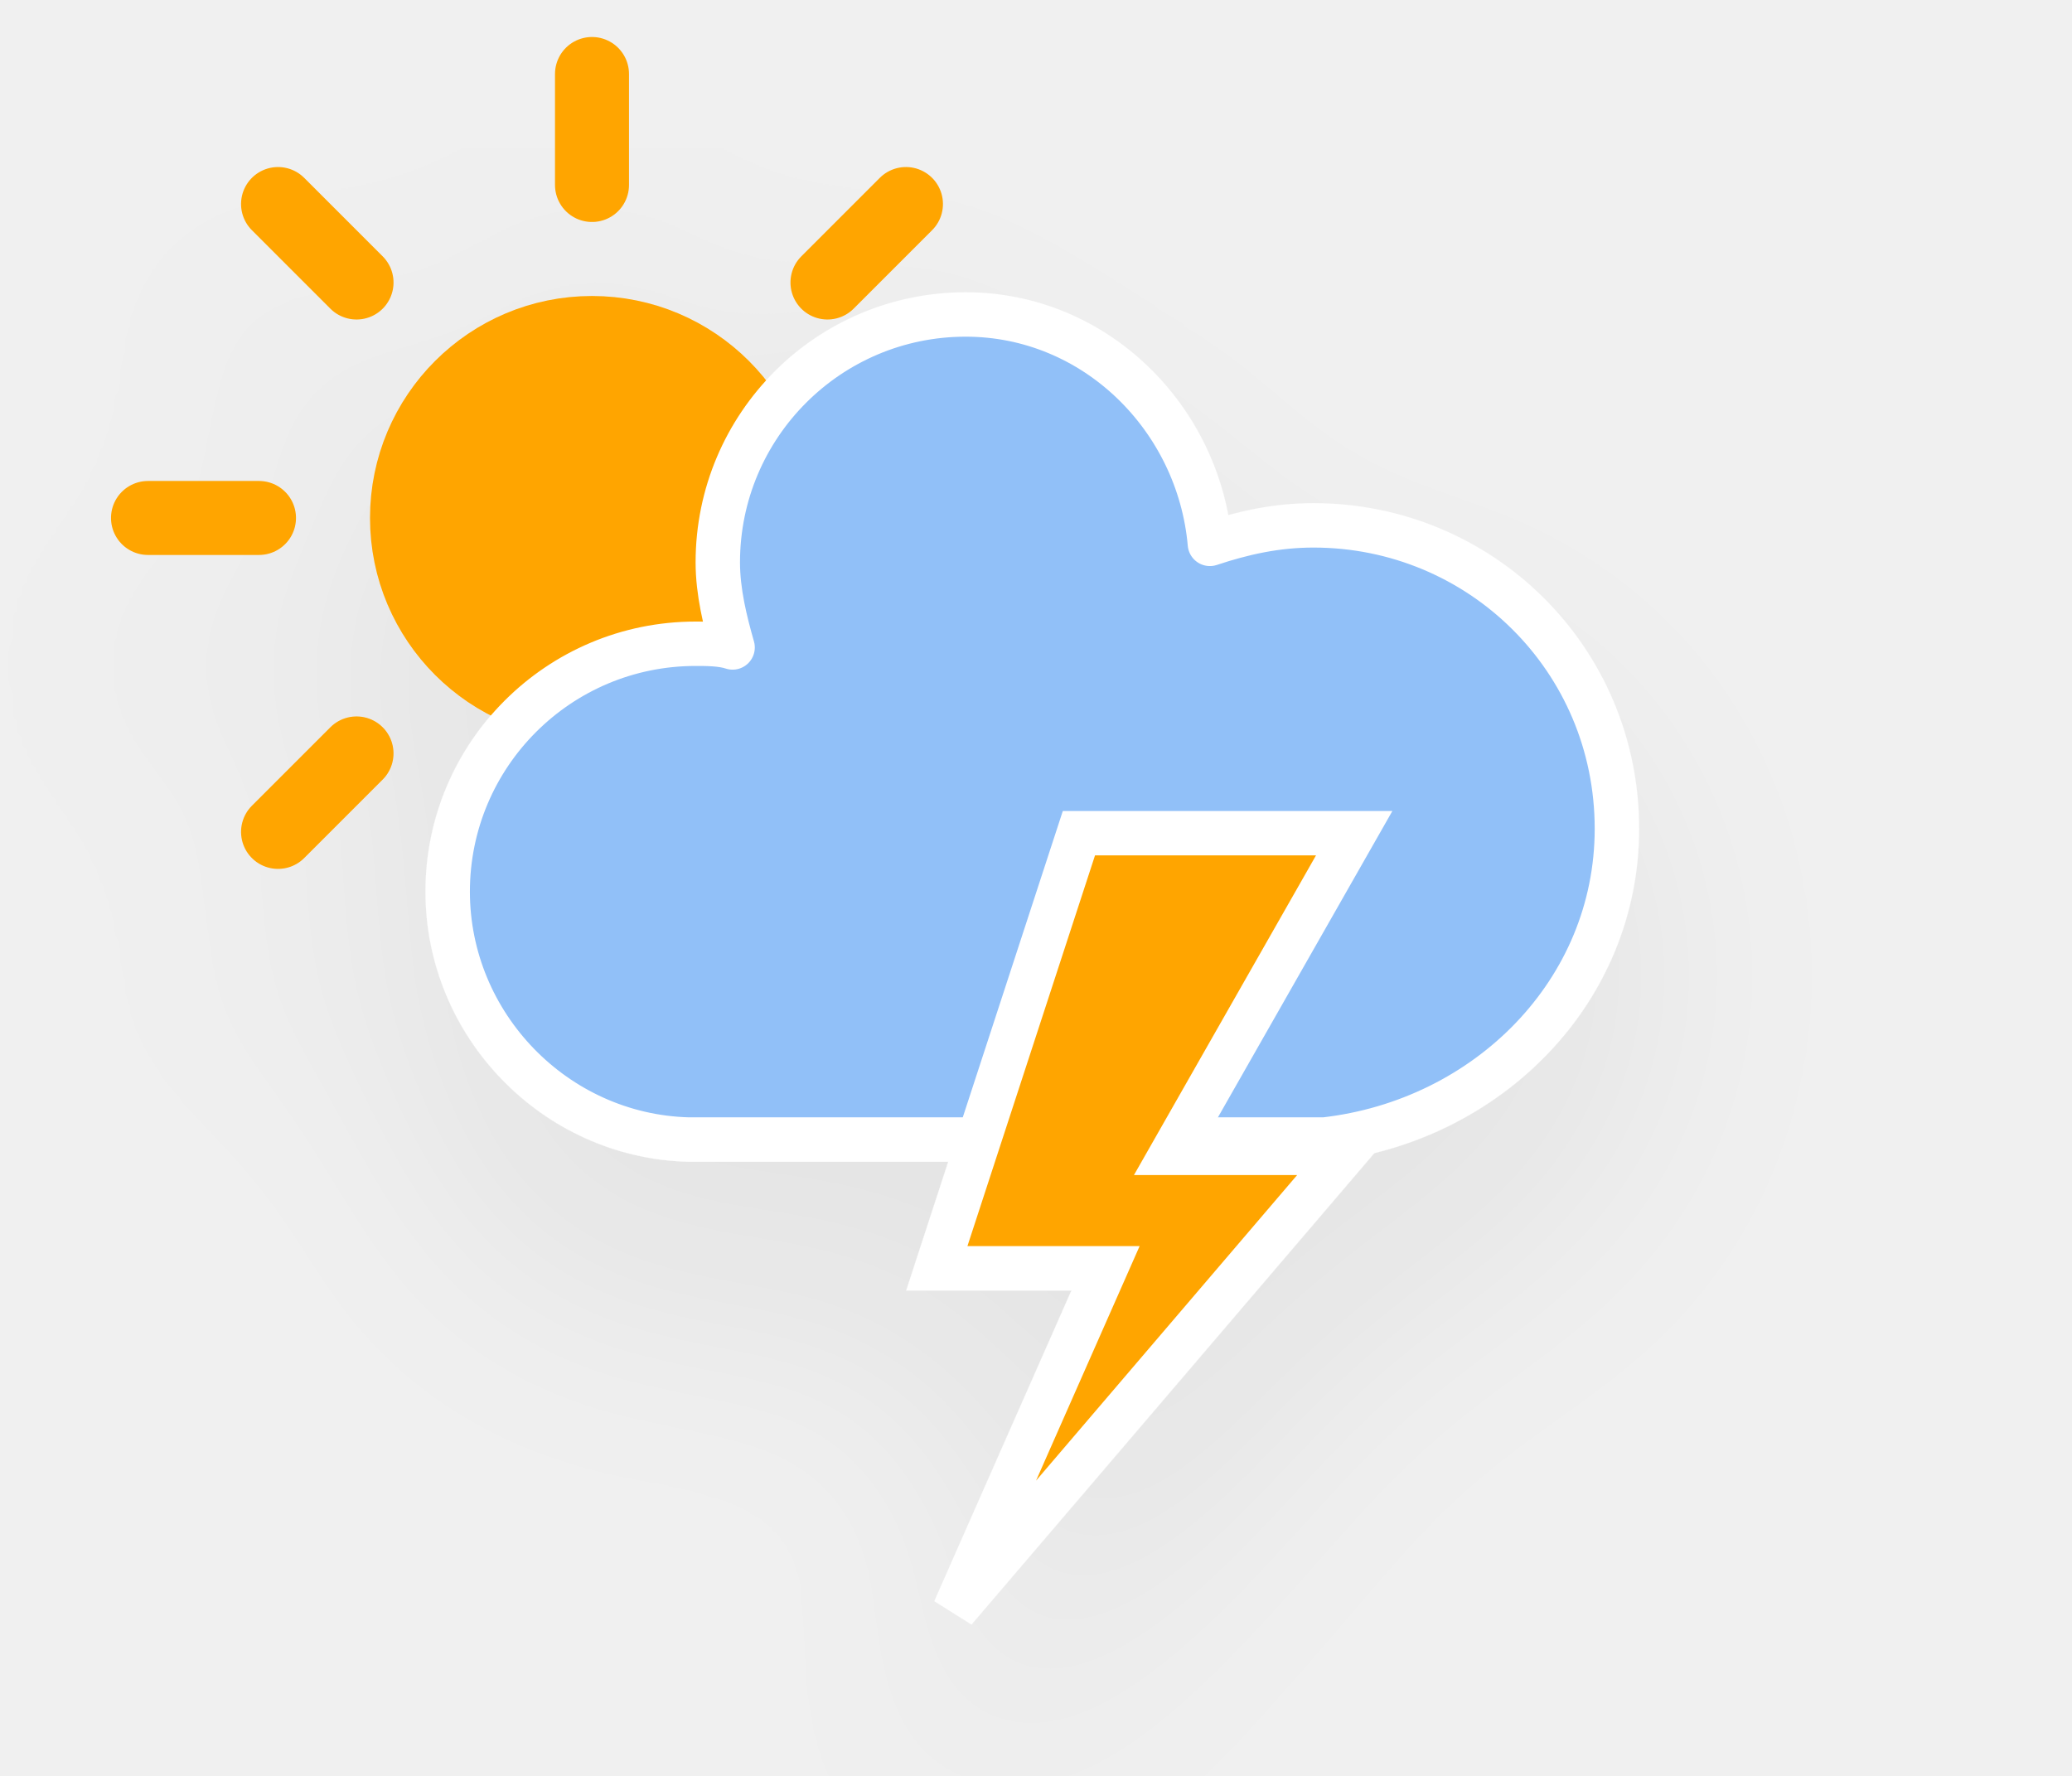
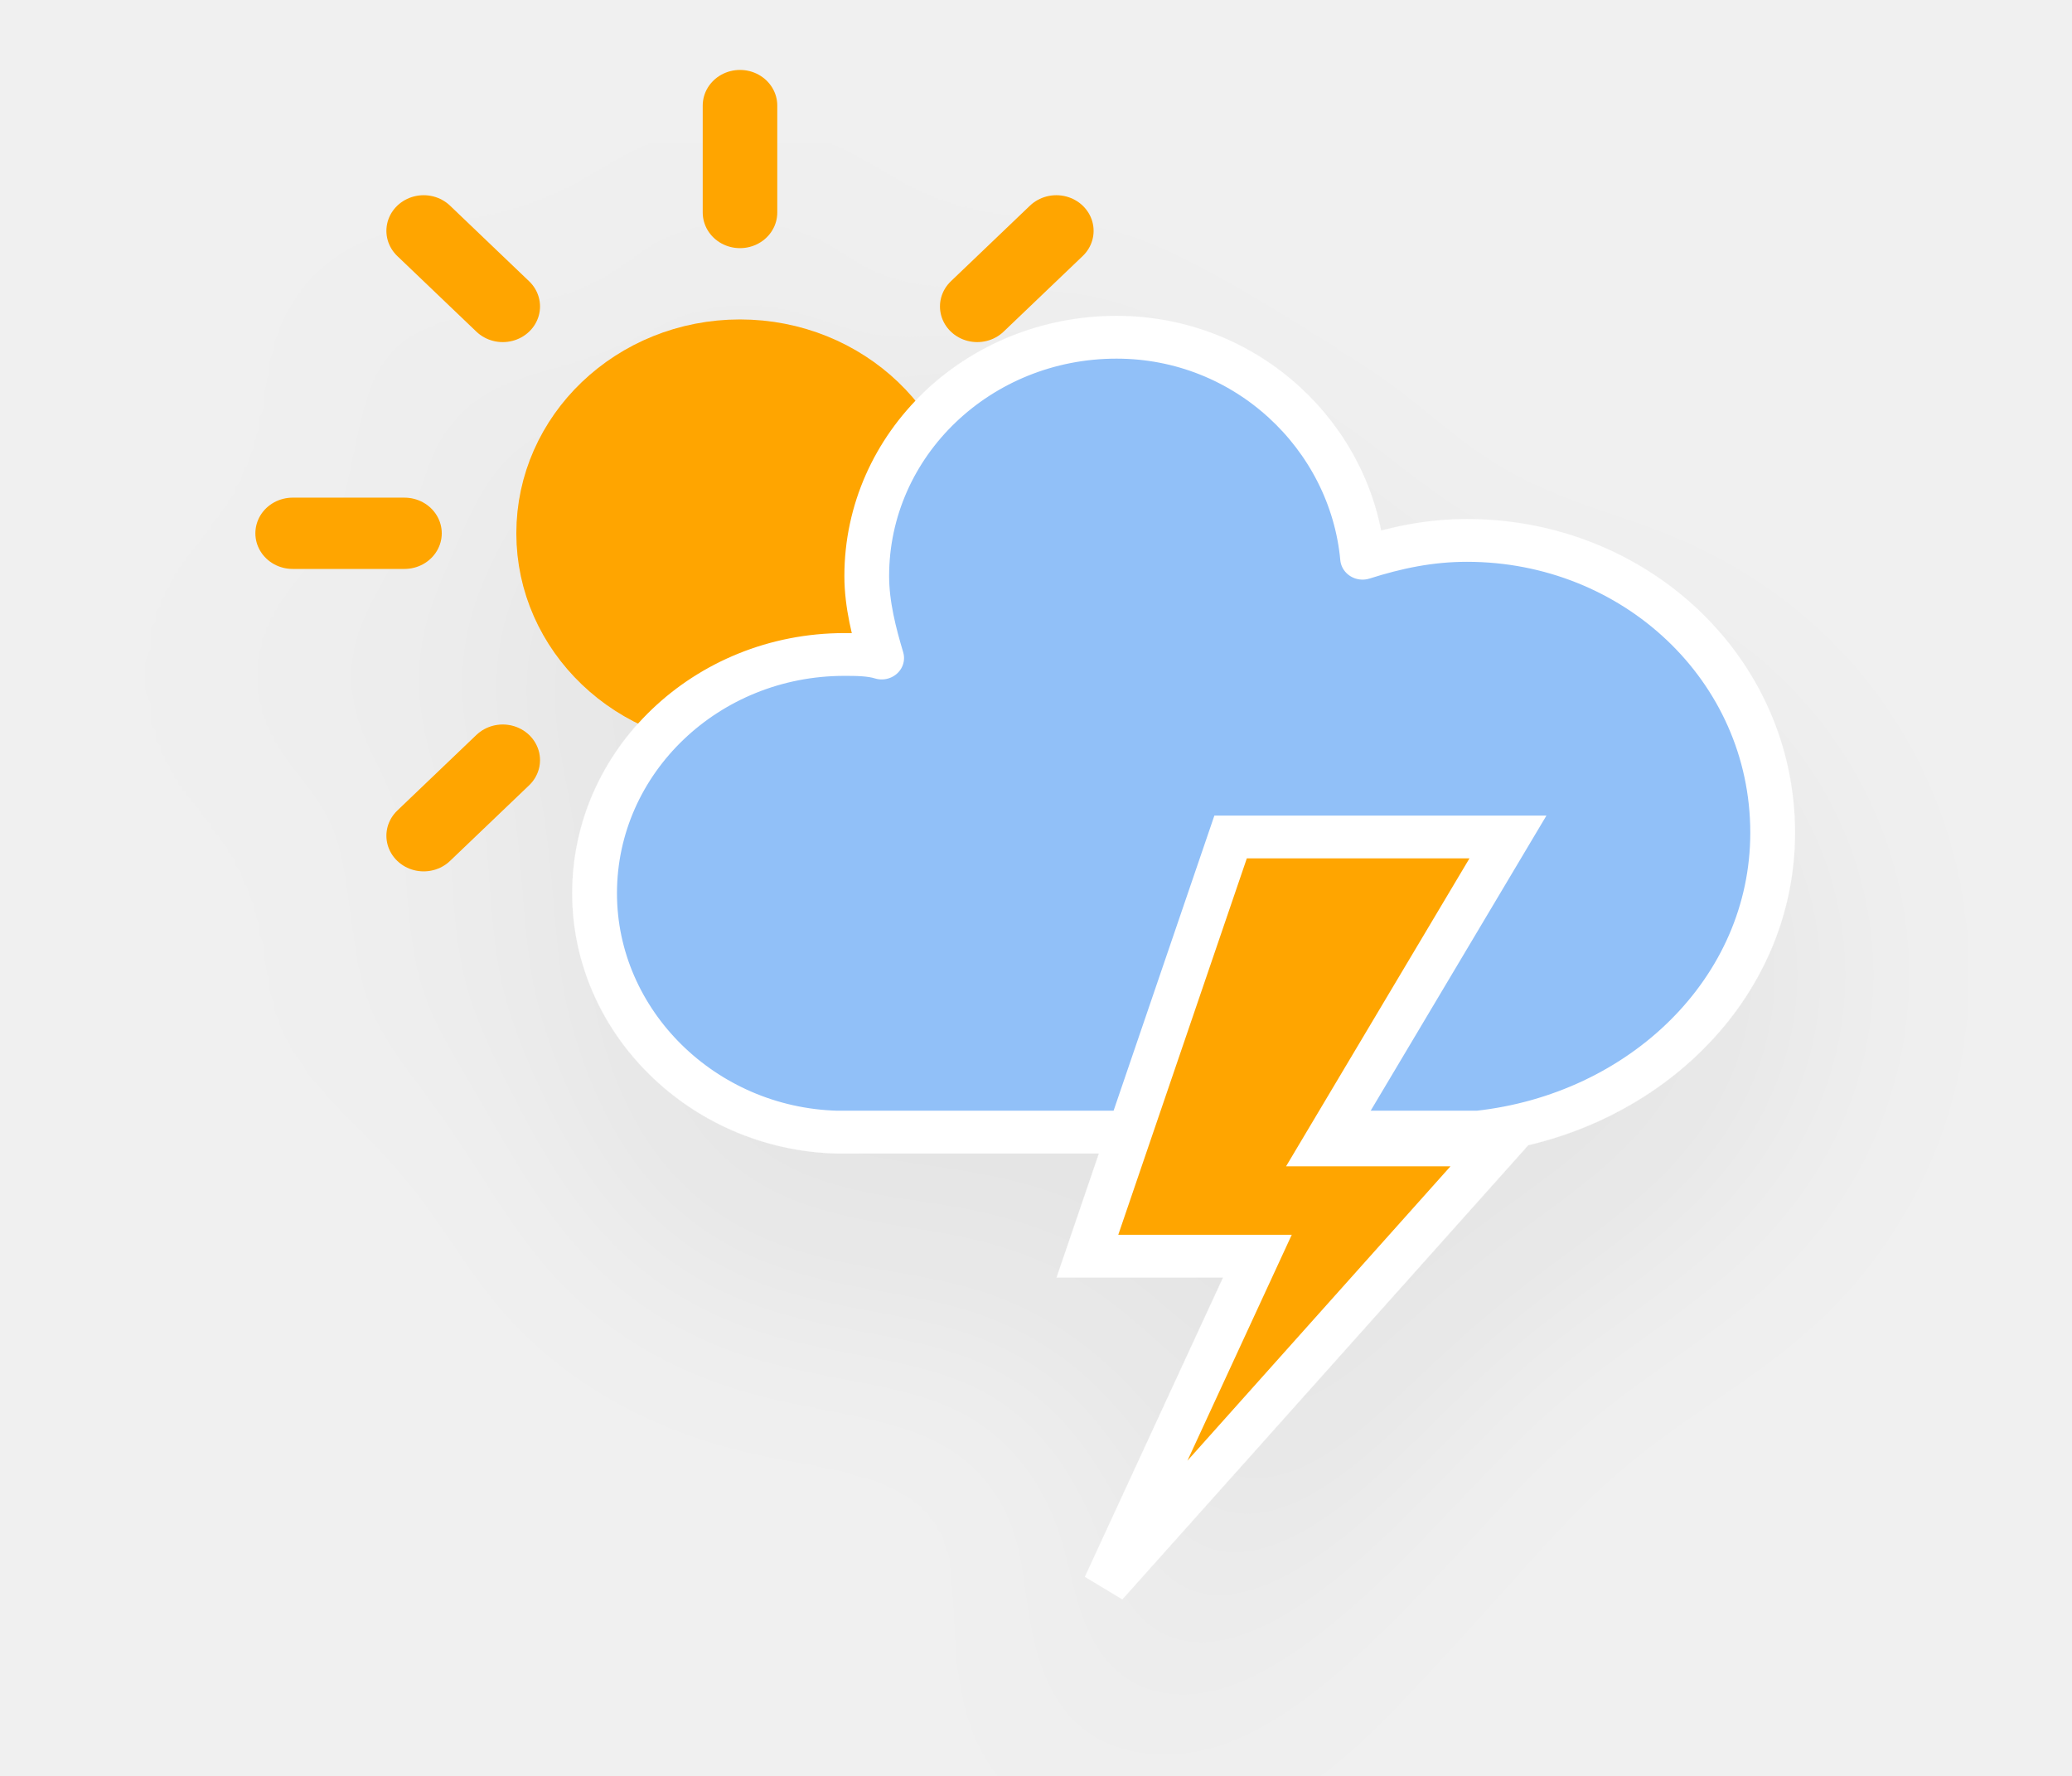
- <svg xmlns="http://www.w3.org/2000/svg" width="56" height="48" version="1.1">
+ <svg xmlns="http://www.w3.org/2000/svg" width="56" height="48" version="1.1" viewBox="0 0 48 48">
  <defs>
    <filter id="blur" x="-.207" y="-.198" width="1.403" height="1.477">
      <feGaussianBlur in="SourceAlpha" stdDeviation="3" />
      <feOffset dx="0" dy="4" result="offsetblur" />
      <feComponentTransfer>
        <feFuncA slope="0.05" type="linear" />
      </feComponentTransfer>
      <feMerge>
        <feMergeNode />
        <feMergeNode in="SourceGraphic" />
      </feMerge>
    </filter>
  </defs>
-   <g transform="translate(16,-2)" filter="url(#blur)">
+   <g transform="matrix(1.007557, 0, 0, 0.963391, 15.99999, -1)" filter="url(#blur)" style="transform-origin: -12px 4px;">
    <g class="am-weather-sun" transform="translate(0,16)">
      <line transform="translate(0,9)" y2="3" fill="none" stroke="#ffa500" stroke-linecap="round" stroke-width="2" />
      <g transform="rotate(45)">
        <line transform="translate(0,9)" y2="3" fill="none" stroke="#ffa500" stroke-linecap="round" stroke-width="2" />
      </g>
      <g transform="rotate(90)">
        <line transform="translate(0,9)" y2="3" fill="none" stroke="#ffa500" stroke-linecap="round" stroke-width="2" />
      </g>
      <g transform="rotate(135)">
        <line transform="translate(0,9)" y2="3" fill="none" stroke="#ffa500" stroke-linecap="round" stroke-width="2" />
      </g>
      <g transform="scale(-1)">
        <line transform="translate(0,9)" y2="3" fill="none" stroke="#ffa500" stroke-linecap="round" stroke-width="2" />
      </g>
      <g transform="rotate(225)">
        <line transform="translate(0,9)" y2="3" fill="none" stroke="#ffa500" stroke-linecap="round" stroke-width="2" />
      </g>
      <g transform="rotate(-90)">
        <line transform="translate(0,9)" y2="3" fill="none" stroke="#ffa500" stroke-linecap="round" stroke-width="2" />
      </g>
      <g transform="rotate(-45)">
        <line transform="translate(0,9)" y2="3" fill="none" stroke="#ffa500" stroke-linecap="round" stroke-width="2" />
      </g>
      <circle r="5" fill="#ffa500" stroke="#ffa500" stroke-width="2" />
    </g>
    <g class="am-weather-cloud-2">
      <path transform="translate(-20,-11)" d="m47.7 35.4c0-4.6-3.7-8.2-8.2-8.2-1 0-1.9 0.2-2.8 0.5-0.3-3.4-3.1-6.2-6.6-6.2-3.7 0-6.7 3-6.7 6.7 0 0.8 0.2 1.6 0.4 2.3-0.3-0.1-0.7-0.1-1-0.1-3.7 0-6.7 3-6.7 6.7 0 3.6 2.9 6.6 6.5 6.7h17.2c4.4-0.5 7.9-4 7.9-8.4z" fill="#91c0f8" stroke="#fff" stroke-linejoin="round" stroke-width="1.2" />
    </g>
    <g class="am-weather-lightning" transform="matrix(1.2,0,0,1.2,-4,28)">
      <polygon class="am-weather-stroke" points="11.1 6.9 14.3 -2.9 20.5 -2.9 16.4 4.3 20.3 4.3 11.5 14.6 14.9 6.9" fill="#ffa500" stroke="#fff" />
    </g>
  </g>
</svg>
